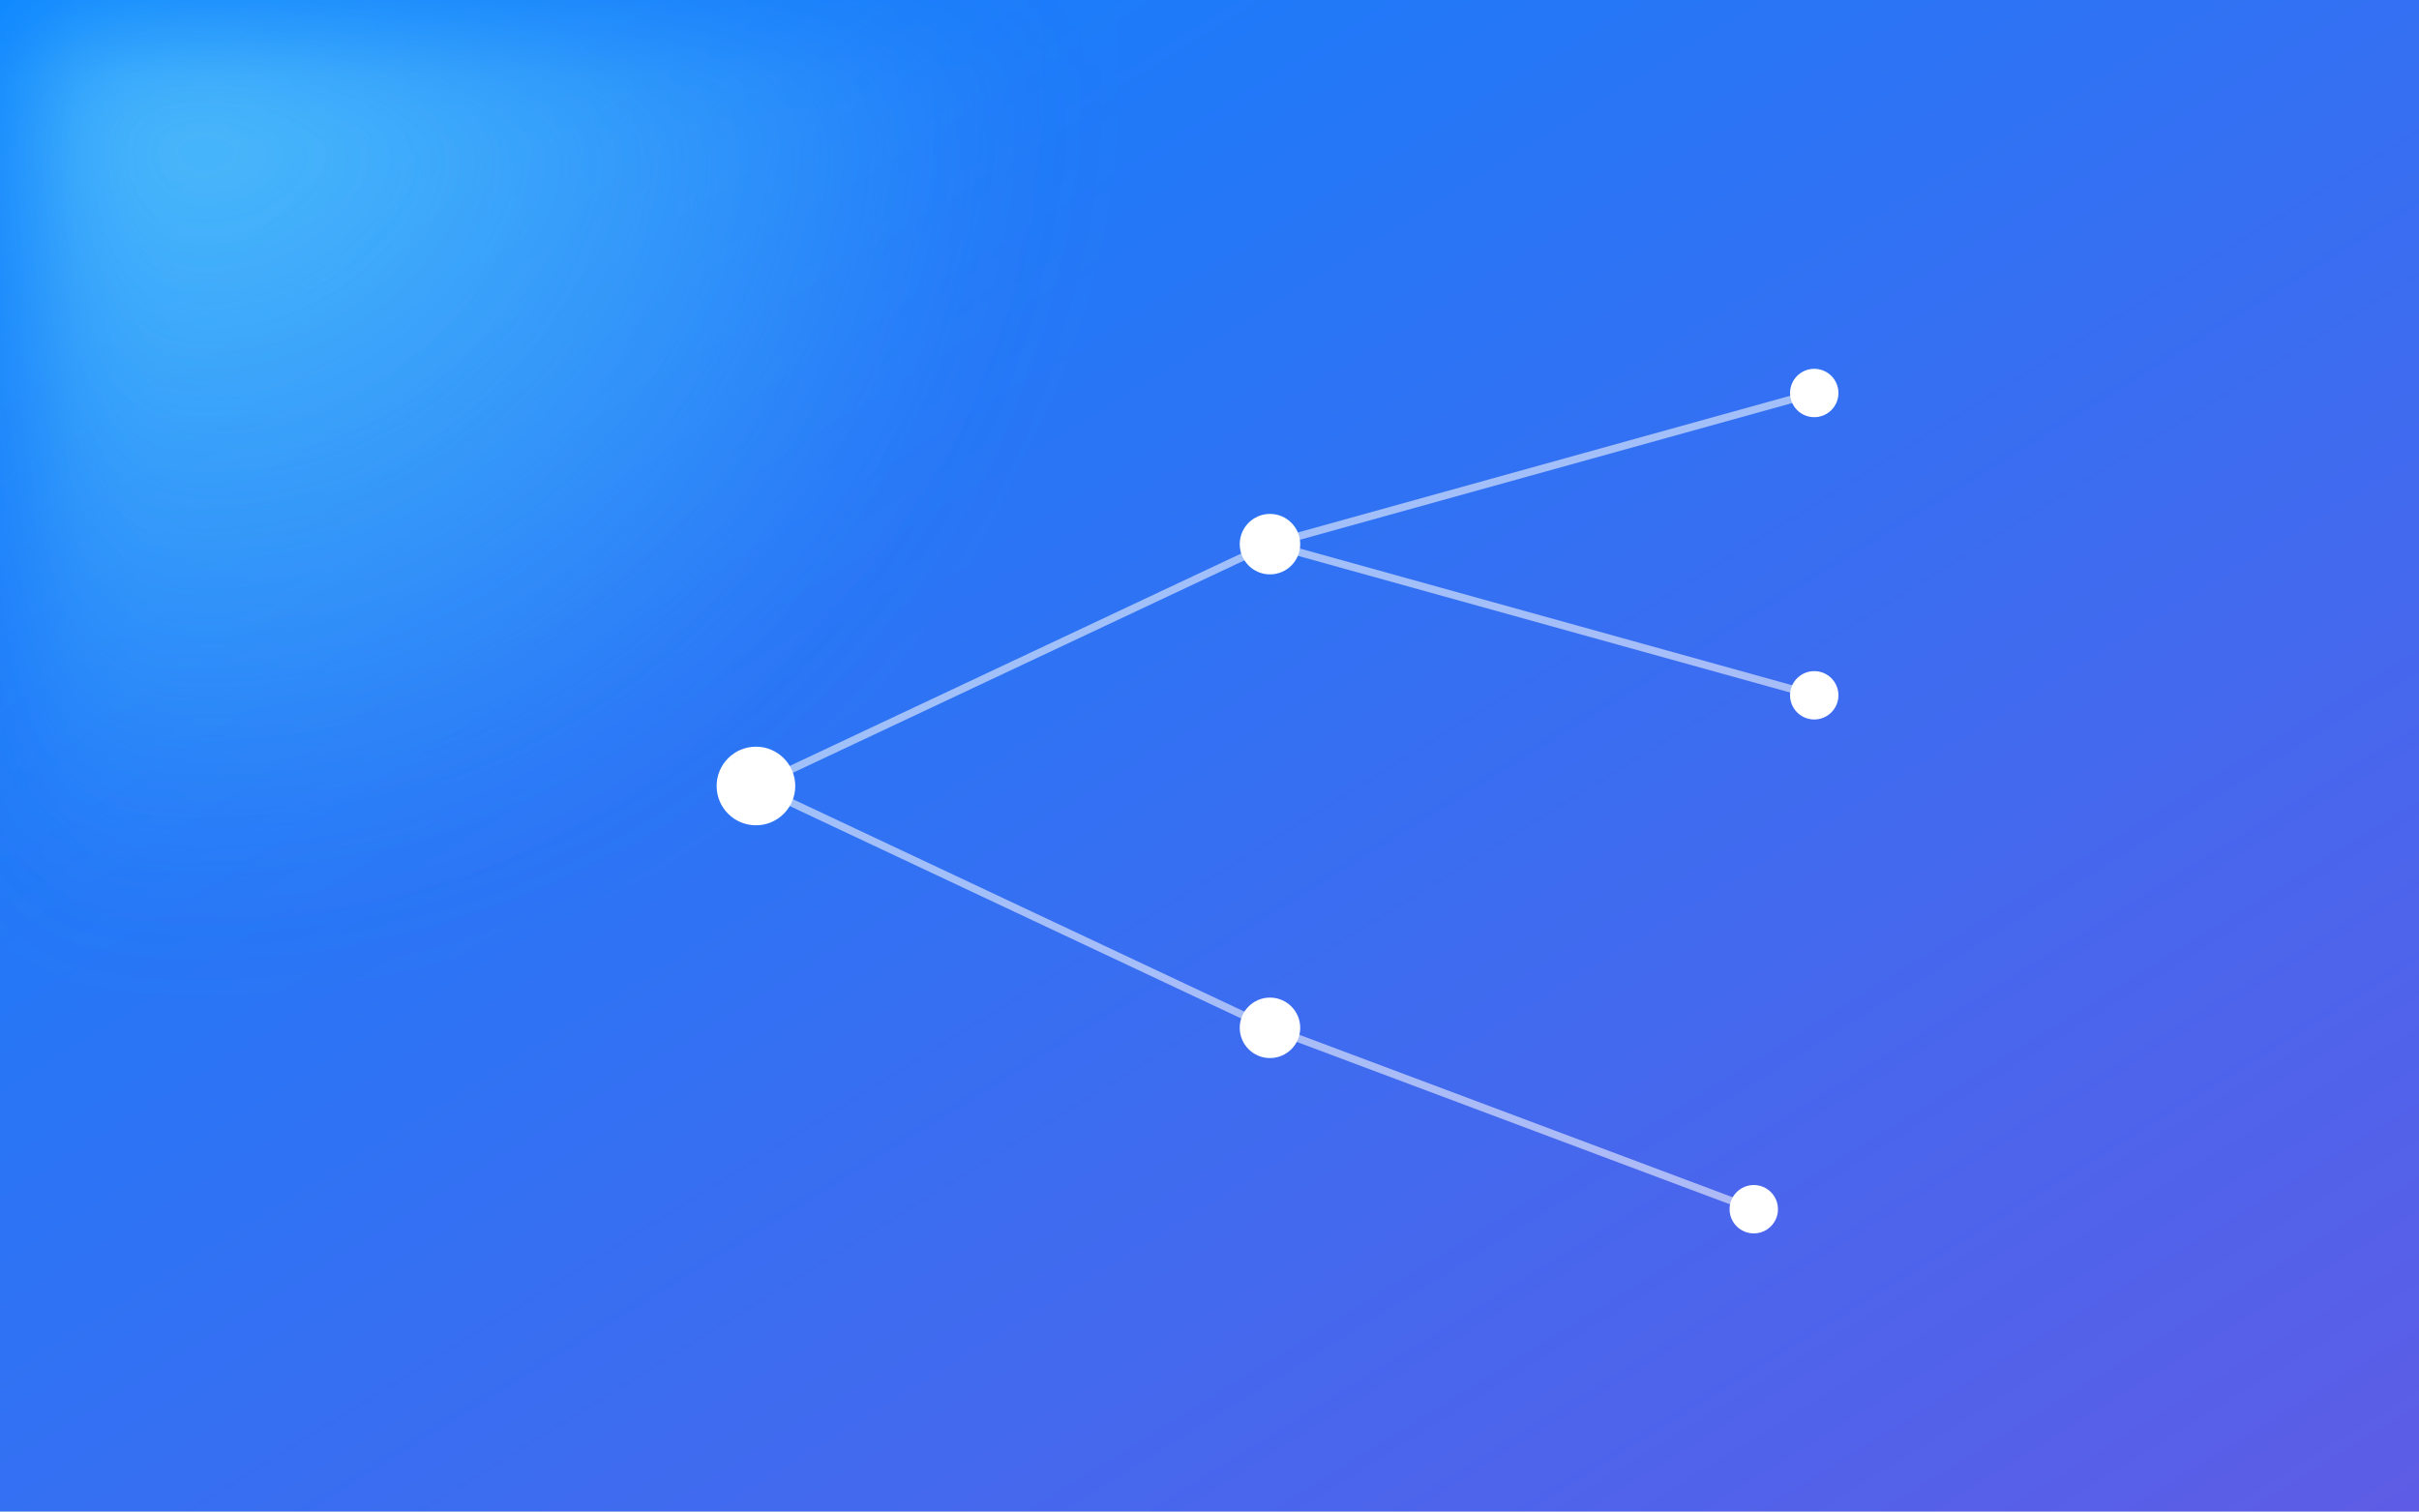
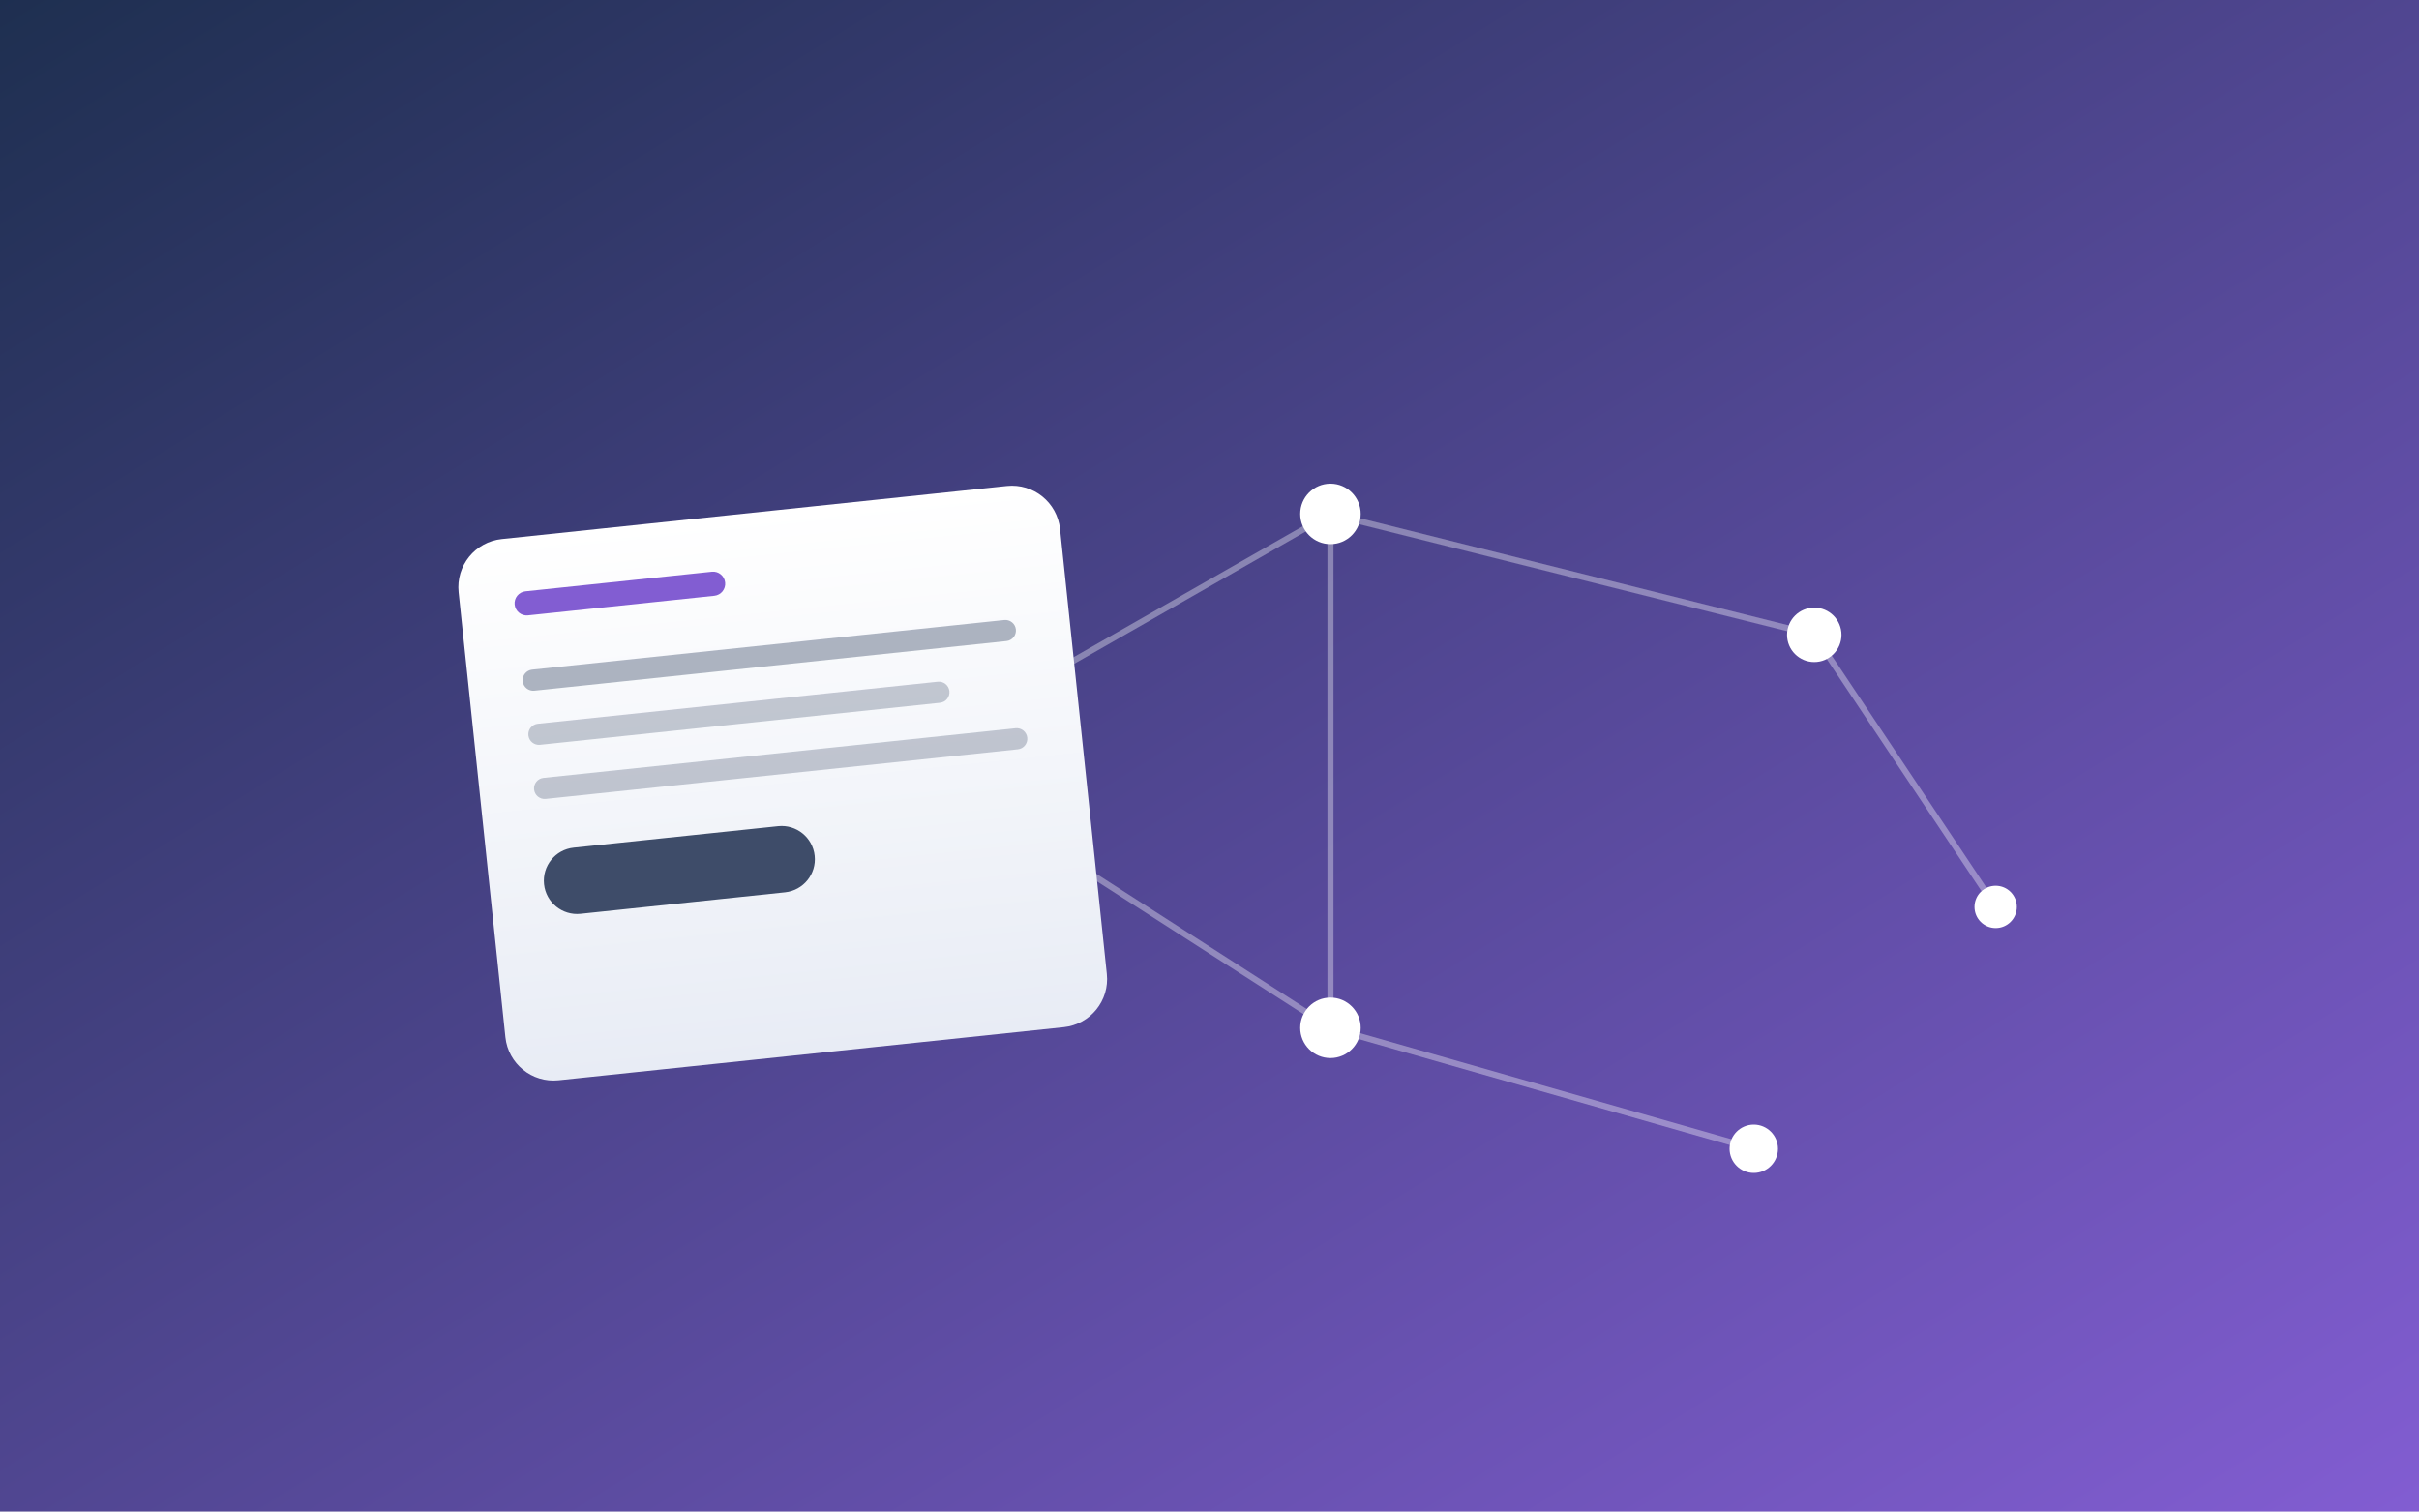
<svg xmlns="http://www.w3.org/2000/svg" width="800" height="500" viewBox="0 0 800 500" preserveAspectRatio="xMidYMid slice">
  <defs>
    <linearGradient id="bg" x1="0" y1="0" x2="1" y2="1">
-       <stop offset="0" stop-color="#0A84FF" />
-       <stop offset="1" stop-color="#5E5CE6" />
+       <stop offset="0" stop-color="#1E2F50" />
+       <stop offset="1" stop-color="#825DD2" />
    </linearGradient>
-     <radialGradient id="glow" cx="0.25" cy="0.25" r="0.6">
-       <stop offset="0" stop-color="#5AC8FA" stop-opacity="0.85" />
-       <stop offset="1" stop-color="#5AC8FA" stop-opacity="0" />
-     </radialGradient>
-     <filter id="b">
-       <feGaussianBlur stdDeviation="26" />
-     </filter>
+     <linearGradient id="note" x1="0" y1="0" x2="0" y2="1">
+       <stop offset="0" stop-color="#FFFFFF" />
+       <stop offset="1" stop-color="#E8ECF5" />
+     </linearGradient>
  </defs>
  <rect width="800" height="500" fill="url(#bg)" />
-   <g filter="url(#b)">
-     <circle cx="180" cy="140" r="230" fill="url(#glow)" />
+   <g stroke="#FFFFFF" stroke-opacity="0.35" stroke-width="2" fill="none" stroke-linecap="round">
+     <path d="M300 250 L440 170 L600 210" />
+     <path d="M300 250 L440 340 L580 380" />
+     <path d="M440 170 L440 340" />
+     <path d="M600 210 L660 300" />
  </g>
-   <g stroke="#ffffff" stroke-opacity="0.55" stroke-width="2.5" fill="none">
-     <path d="M250 260 L420 180" />
-     <path d="M250 260 L420 340" />
-     <path d="M420 180 L600 130" />
-     <path d="M420 180 L600 230" />
-     <path d="M420 340 L580 400" />
+   <g fill="#FFFFFF">
+     <circle cx="300" cy="250" r="14" />
+     <circle cx="440" cy="170" r="10" />
+     <circle cx="440" cy="340" r="10" />
+     <circle cx="600" cy="210" r="9" />
+     <circle cx="580" cy="380" r="8" />
+     <circle cx="660" cy="300" r="7" />
  </g>
-   <g fill="#ffffff">
-     <circle cx="250" cy="260" r="13" />
-     <circle cx="420" cy="180" r="10" />
-     <circle cx="420" cy="340" r="10" />
-     <circle cx="600" cy="130" r="8" />
-     <circle cx="600" cy="230" r="8" />
-     <circle cx="580" cy="400" r="8" />
+   <g transform="translate(150 180) rotate(-6)">
+     <rect width="200" height="180" rx="16" fill="url(#note)" />
+     <rect x="18" y="18" width="70" height="8" rx="4" fill="#825DD2" />
+     <rect x="18" y="44" width="164" height="7" rx="3.5" fill="#1E2F50" opacity="0.35" />
+     <rect x="18" y="62" width="140" height="7" rx="3.5" fill="#1E2F50" opacity="0.25" />
+     <rect x="18" y="80" width="164" height="7" rx="3.5" fill="#1E2F50" opacity="0.25" />
+     <rect x="18" y="104" width="90" height="22" rx="11" fill="#1E2F50" opacity="0.85" />
  </g>
</svg>
